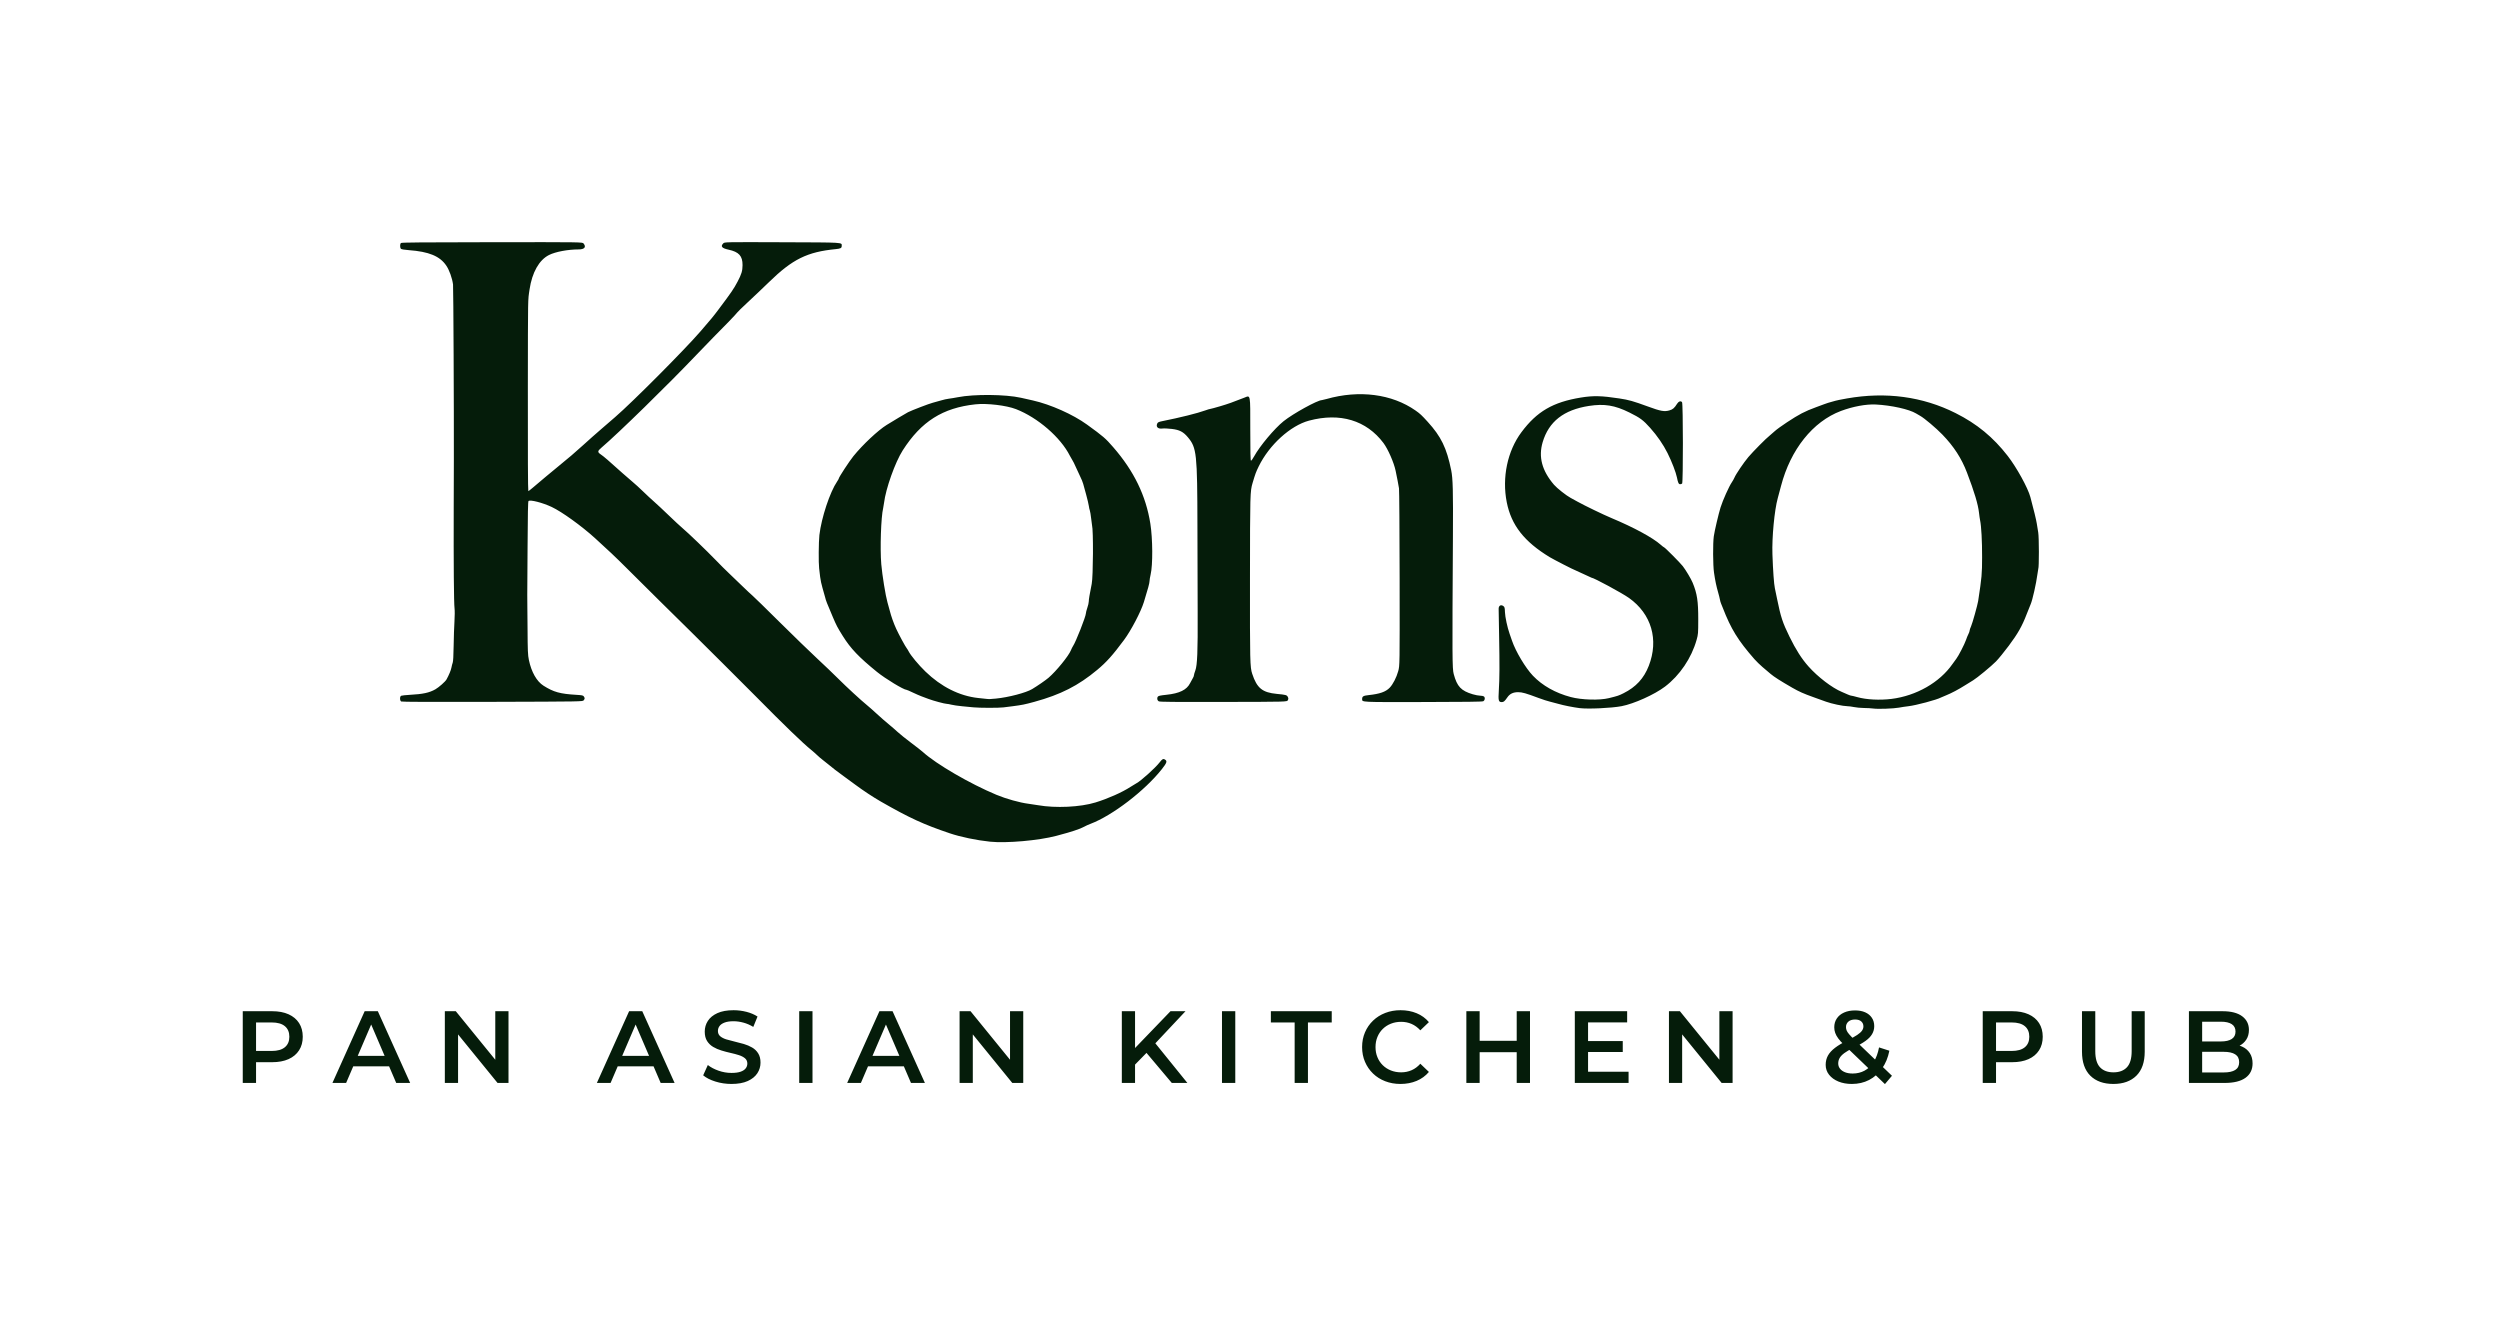
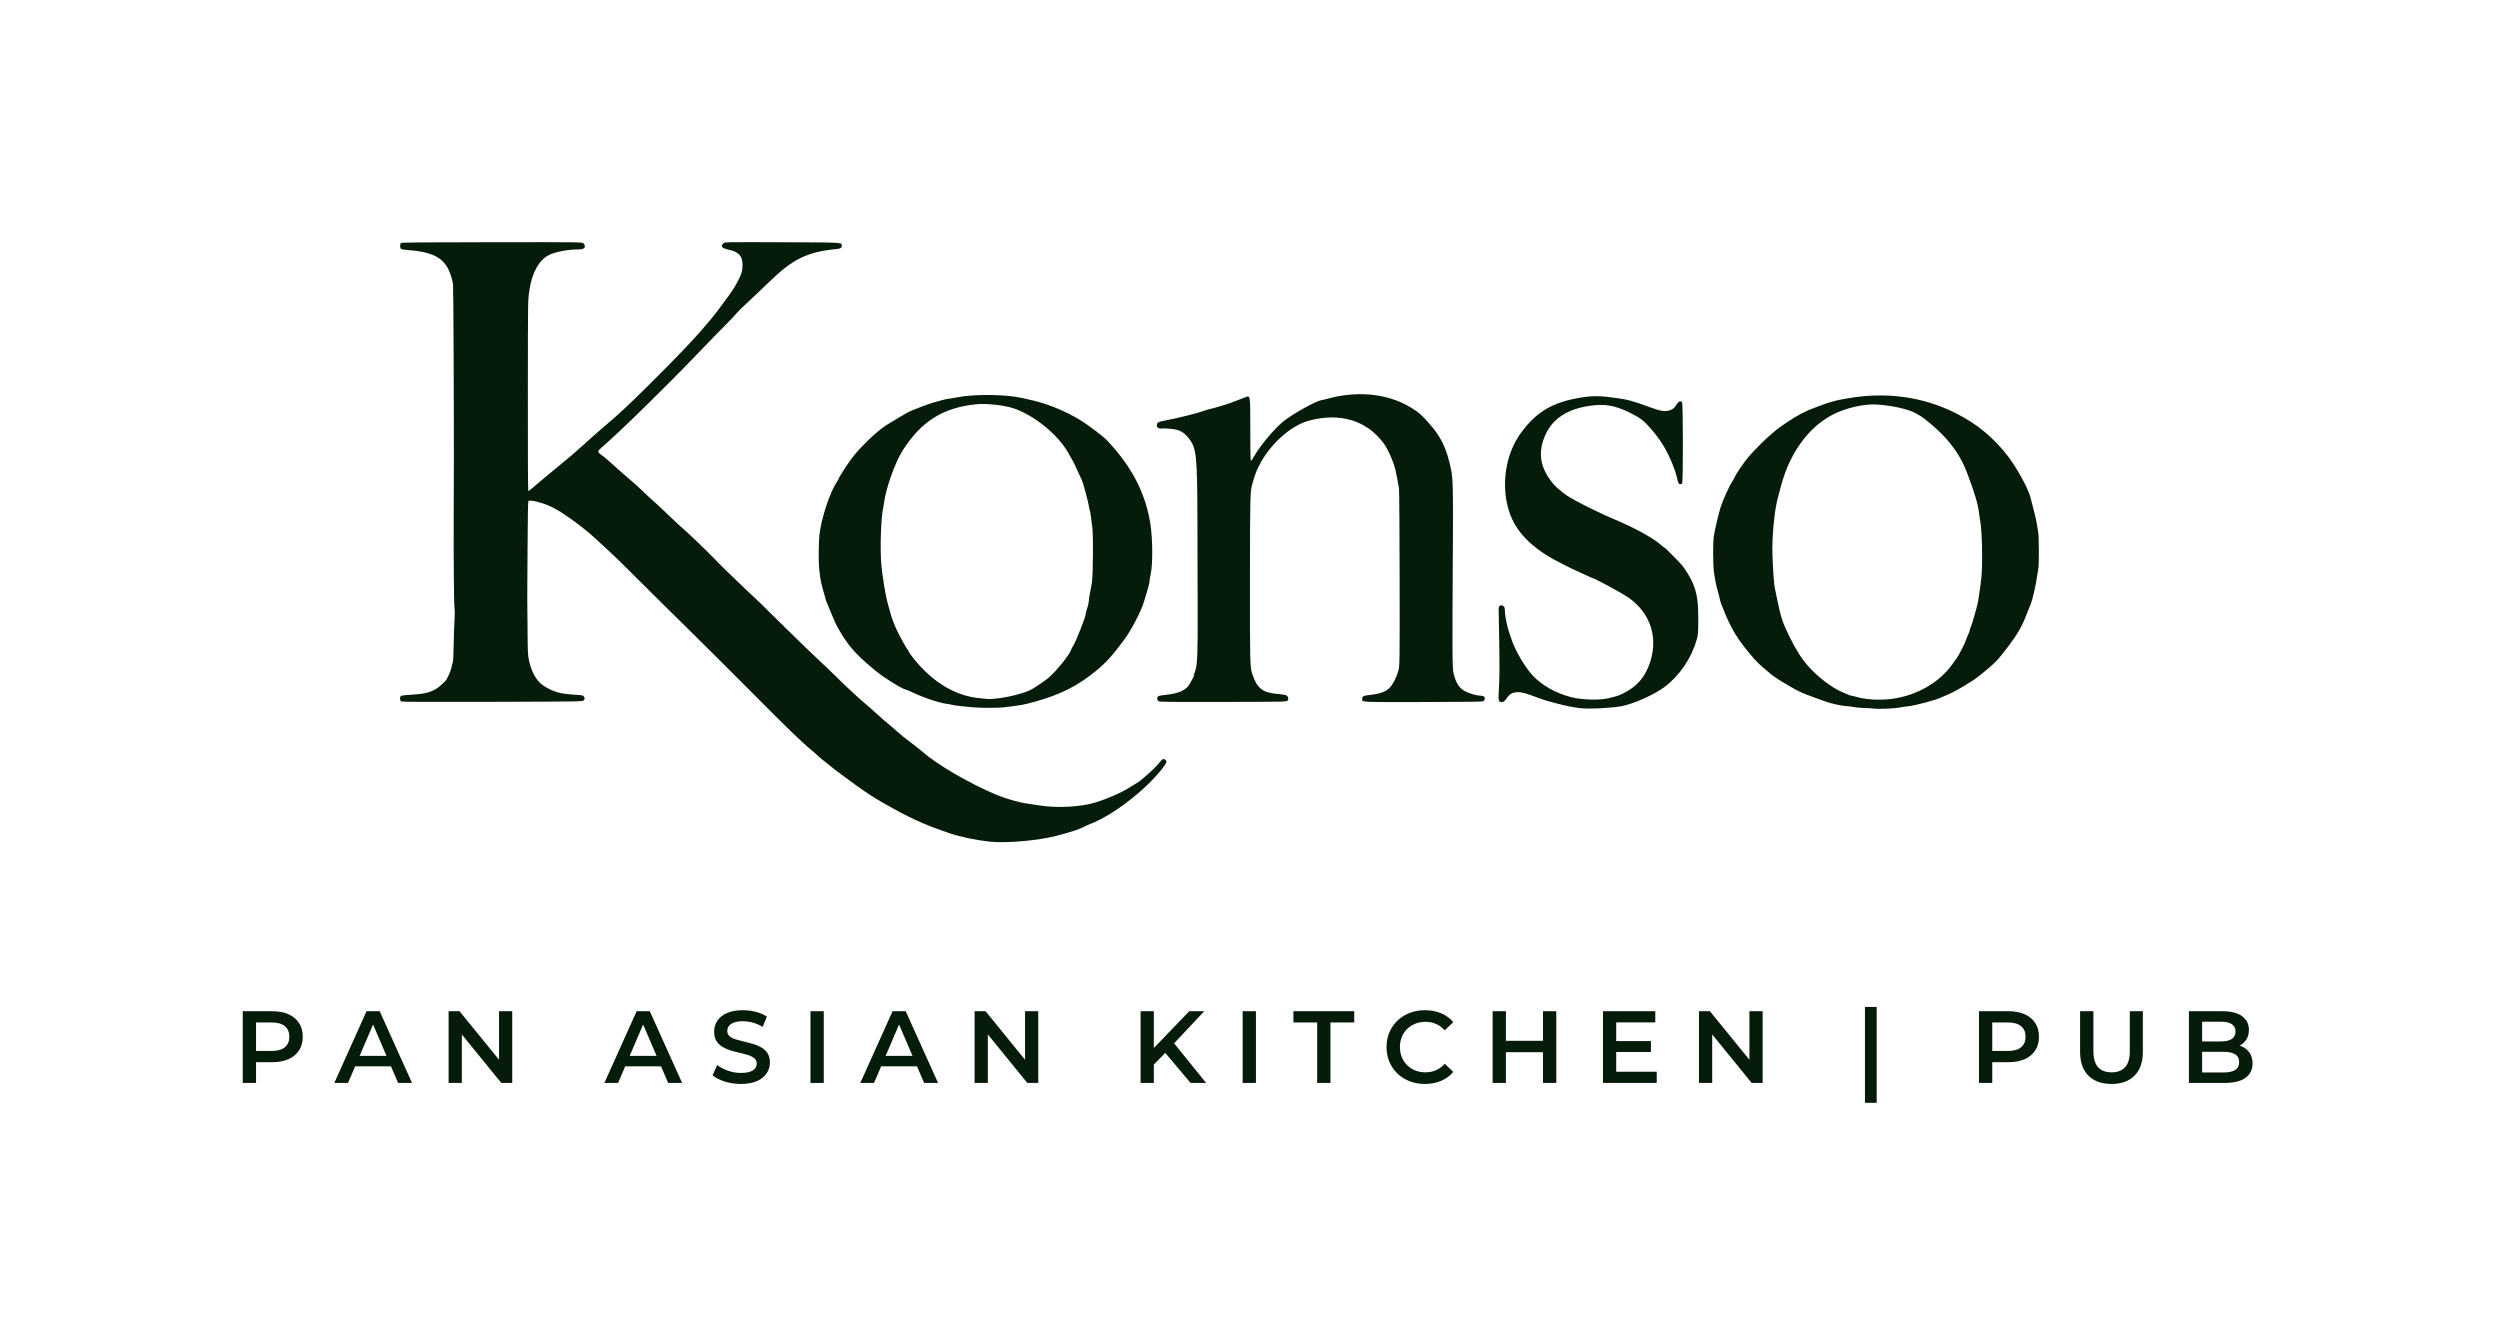
<svg xmlns="http://www.w3.org/2000/svg" viewBox="105 350 1070 565" width="1070" height="565">
  <path transform="translate(260 440)" fill="#051C0A" fill-rule="evenodd" d="M268.75 270.24 C262.92 269.63 256.16 268.23 251.43 266.63 C240.30 262.87 234.21 260.07 222.00 253.07 C218.72 251.19 214.41 248.34 211.02 245.82 C209.59 244.75 207.55 243.26 206.49 242.50 C204.03 240.75 200.64 238.15 199.48 237.12 C198.99 236.69 197.98 235.88 197.23 235.33 C196.49 234.77 195.37 233.83 194.76 233.22 C194.14 232.62 193.01 231.62 192.24 231.00 C188.63 228.09 180.80 220.53 168.58 208.16 C164.50 204.03 143.81 183.41 140.75 180.42 C135.58 175.37 119.15 159.11 113.14 153.10 C108.88 148.83 104.75 144.92 99.62 140.29 C93.80 135.02 85.47 129.03 81.12 126.98 C77.21 125.14 71.88 123.77 71.20 124.45 C70.98 124.67 70.88 129.57 70.80 144.19 C70.75 154.88 70.69 164.07 70.67 164.62 C70.66 165.18 70.67 167.65 70.71 170.12 C70.74 172.60 70.78 176.59 70.79 179.00 C70.84 188.48 70.92 190.38 71.36 192.47 C72.44 197.65 74.72 201.64 77.62 203.48 C81.96 206.22 84.67 206.97 91.69 207.39 C94.17 207.54 94.55 207.62 94.88 208.08 C95.36 208.77 95.35 209.08 94.81 209.73 C94.38 210.27 94.38 210.27 55.80 210.39 C29.46 210.46 17.06 210.42 16.73 210.24 C16.08 209.89 16.05 208.12 16.69 207.79 C16.93 207.67 18.59 207.49 20.38 207.39 C26.01 207.09 28.76 206.50 31.35 205.02 C32.88 204.14 35.59 201.74 36.11 200.80 C37.17 198.87 38.00 196.88 38.22 195.70 C38.35 194.97 38.60 194.04 38.76 193.62 C38.96 193.13 39.10 190.63 39.16 186.38 C39.21 182.80 39.37 178.12 39.51 175.97 C39.65 173.65 39.67 171.36 39.54 170.34 C39.26 168.08 39.12 151.52 39.19 127.25 C39.22 116.46 39.25 107.23 39.25 106.75 C39.30 85.97 39.05 32.92 38.90 31.75 C38.54 29.05 37.31 25.60 36.01 23.69 C33.28 19.63 28.58 17.69 19.96 17.06 C18.22 16.93 16.88 16.71 16.64 16.52 C16.14 16.10 16.12 14.42 16.62 14.00 C16.91 13.77 25.52 13.69 55.64 13.66 C94.29 13.62 94.29 13.62 94.77 14.22 C96.00 15.73 95.16 16.75 92.67 16.75 C88.03 16.76 82.76 17.75 79.98 19.14 C75.75 21.26 72.73 26.60 71.65 33.88 C70.92 38.81 70.97 35.84 70.92 75.75 C70.88 103.76 70.96 120.04 71.12 120.20 C71.17 120.25 72.05 119.58 73.06 118.71 C75.71 116.44 81.45 111.63 83.62 109.88 C88.21 106.16 91.39 103.44 94.75 100.37 C96.74 98.55 100.18 95.49 102.40 93.59 C104.61 91.68 107.25 89.40 108.27 88.52 C115.77 82.04 137.95 59.76 144.78 51.86 C149.53 46.37 150.24 45.51 152.51 42.48 C158.08 35.07 159.03 33.67 160.70 30.51 C162.37 27.33 162.79 25.95 162.81 23.50 C162.84 19.56 161.27 17.81 156.78 16.85 C153.94 16.24 153.29 15.44 154.57 14.16 C155.14 13.59 155.14 13.59 179.75 13.68 C206.85 13.78 205.25 13.68 205.25 15.28 C205.25 16.17 204.78 16.42 202.74 16.62 C190.52 17.80 184.19 20.92 174.14 30.73 C171.65 33.15 167.57 37.03 165.06 39.35 C162.55 41.68 160.50 43.68 160.50 43.79 C160.50 43.99 154.31 50.43 150.22 54.48 C149.17 55.52 146.07 58.74 143.32 61.62 C130.79 74.79 109.59 95.51 102.43 101.59 C100.67 103.09 100.64 103.50 102.25 104.58 C103.40 105.35 105.48 107.14 111.46 112.53 C112.74 113.68 114.66 115.34 115.71 116.21 C116.76 117.08 118.81 118.94 120.25 120.35 C121.69 121.76 123.83 123.74 125.00 124.76 C126.17 125.78 128.98 128.41 131.25 130.60 C133.52 132.79 136.12 135.21 137.04 135.98 C139.51 138.05 147.39 145.63 151.25 149.63 C153.11 151.56 155.64 154.09 156.88 155.24 C158.11 156.40 160.70 158.88 162.62 160.76 C164.55 162.63 166.57 164.53 167.12 164.98 C167.68 165.43 172.91 170.54 178.75 176.34 C184.60 182.13 191.80 189.12 194.75 191.85 C197.71 194.59 201.71 198.42 203.64 200.35 C207.24 203.95 213.52 209.74 215.99 211.74 C216.75 212.35 218.67 214.04 220.25 215.50 C221.83 216.96 224.08 218.93 225.25 219.88 C226.42 220.83 228.19 222.36 229.19 223.29 C230.19 224.21 232.78 226.29 234.94 227.91 C237.11 229.53 239.38 231.31 240.00 231.87 C245.76 237.08 260.12 245.43 271.46 250.17 C275.61 251.90 281.47 253.54 285.12 254.00 C286.23 254.14 288.06 254.42 289.21 254.62 C296.83 255.96 307.33 255.46 313.88 253.45 C319.27 251.79 325.28 249.12 328.88 246.77 C329.84 246.14 330.99 245.44 331.44 245.21 C333.28 244.26 339.45 238.70 341.26 236.37 C342.46 234.81 342.86 234.60 343.66 235.13 C344.65 235.77 344.40 236.51 342.23 239.25 C334.96 248.44 321.11 259.05 311.74 262.60 C310.85 262.93 309.61 263.49 308.99 263.85 C307.22 264.84 303.52 266.05 297.12 267.74 C289.48 269.76 275.75 270.96 268.75 270.24 Z M646.75 213.25 C645.99 213.14 644.19 213.03 642.75 213.02 C641.31 213.00 639.39 212.82 638.50 212.62 C637.61 212.43 636.31 212.26 635.62 212.25 C633.80 212.23 628.94 211.20 626.50 210.31 C625.33 209.89 622.97 209.04 621.25 208.42 C616.87 206.86 615.01 206.02 612.08 204.34 C606.88 201.34 604.33 199.71 602.83 198.44 C601.98 197.72 600.41 196.38 599.33 195.47 C598.26 194.55 596.70 193.04 595.87 192.09 C588.84 184.05 585.88 179.25 582.34 170.12 C582.12 169.57 581.80 168.77 581.62 168.34 C581.43 167.90 581.21 167.12 581.12 166.59 C581.03 166.06 580.70 164.72 580.38 163.62 C579.62 161.01 579.09 158.51 578.60 155.12 C578.13 151.91 578.08 142.48 578.51 139.50 C578.85 137.15 580.54 129.96 581.39 127.20 C582.34 124.15 585.03 118.14 586.24 116.39 C586.63 115.82 587.12 114.95 587.33 114.45 C587.96 112.93 591.29 108.01 593.30 105.62 C595.27 103.29 601.06 97.44 602.38 96.47 C602.79 96.16 603.74 95.33 604.50 94.62 C606.23 93.01 613.15 88.43 616.12 86.92 C618.35 85.80 619.59 85.27 622.25 84.29 C623.01 84.02 624.54 83.45 625.65 83.03 C626.77 82.61 628.19 82.15 628.81 82.02 C629.43 81.88 630.21 81.66 630.55 81.53 C630.90 81.40 633.13 80.95 635.52 80.53 C652.16 77.60 667.89 79.72 682.00 86.81 C691.12 91.39 698.09 97.12 704.31 105.15 C708.13 110.08 712.94 118.81 714.00 122.75 C715.39 127.90 716.54 132.66 716.74 134.06 C716.86 134.92 717.14 136.64 717.36 137.88 C717.72 139.92 717.74 152.91 717.38 153.49 C717.33 153.57 717.17 154.59 717.02 155.76 C716.51 159.71 714.90 166.85 714.13 168.59 C713.81 169.30 713.03 171.26 712.38 172.95 C710.43 178.04 708.65 181.16 704.76 186.38 C702.81 188.99 700.35 192.01 699.29 193.09 C697.36 195.07 691.13 200.21 689.50 201.17 C689.02 201.45 687.56 202.36 686.25 203.18 C683.29 205.06 680.15 206.72 677.89 207.62 C676.94 207.99 675.98 208.40 675.77 208.52 C673.96 209.51 664.99 211.91 661.75 212.27 C660.58 212.40 658.78 212.67 657.75 212.87 C655.50 213.30 648.67 213.54 646.75 213.25 Z M521.12 213.08 C518.44 212.75 514.07 211.88 512.03 211.27 C510.71 210.88 509.01 210.43 508.25 210.27 C507.49 210.12 505.36 209.42 503.50 208.73 C498.04 206.69 496.52 206.26 494.77 206.25 C492.64 206.25 491.20 206.94 490.16 208.46 C488.99 210.15 488.58 210.50 487.76 210.50 C486.38 210.50 486.22 209.87 486.49 205.61 C486.82 200.27 486.85 194.64 486.62 182.25 C486.51 176.27 486.42 170.99 486.42 170.53 C486.42 169.16 487.47 168.62 488.50 169.45 C488.98 169.83 489.06 170.18 489.12 172.01 C489.18 174.04 490.16 178.57 491.11 181.25 C491.33 181.87 491.79 183.20 492.14 184.22 C493.72 188.86 497.92 195.89 501.09 199.21 C505.12 203.43 510.73 206.60 517.25 208.33 C521.93 209.58 529.58 209.80 533.62 208.80 C537.49 207.84 537.82 207.73 539.88 206.70 C545.18 204.05 548.57 200.38 550.67 195.00 C555.04 183.80 551.83 172.77 542.21 165.93 C539.24 163.82 527.09 157.25 526.15 157.25 C526.10 157.25 524.52 156.52 522.63 155.63 C520.75 154.73 519.15 154.00 519.07 154.00 C518.77 154.00 509.91 149.45 508.29 148.47 C497.35 141.83 491.83 134.77 489.89 124.96 C487.80 114.37 490.18 103.03 496.18 94.98 C502.79 86.11 509.65 82.11 521.62 80.15 C526.92 79.29 530.44 79.37 538.05 80.53 C542.21 81.17 543.95 81.66 550.24 83.96 C555.79 86.00 557.35 86.28 559.55 85.64 C561.01 85.21 561.62 84.67 562.84 82.75 C563.48 81.74 564.42 81.47 564.92 82.15 C565.38 82.77 565.41 116.49 564.95 116.95 C564.79 117.11 564.40 117.25 564.11 117.25 C563.47 117.25 563.17 116.61 562.74 114.38 C562.32 112.22 560.48 107.46 558.69 103.89 C556.86 100.24 554.31 96.54 551.26 93.12 C548.31 89.81 547.00 88.84 542.38 86.55 C536.12 83.44 531.64 82.72 525.05 83.74 C514.28 85.42 507.88 90.43 505.26 99.25 C503.39 105.56 504.95 111.45 510.12 117.48 C511.35 118.92 515.45 122.16 517.21 123.08 C517.57 123.28 518.94 124.03 520.25 124.75 C523.44 126.51 531.20 130.26 534.76 131.75 C544.33 135.76 552.37 140.12 555.78 143.15 C556.46 143.76 557.10 144.25 557.21 144.25 C557.53 144.25 564.06 150.81 565.22 152.30 C566.53 153.98 568.79 157.78 569.47 159.44 C571.37 164.06 571.86 167.30 571.85 175.12 C571.84 181.18 571.82 181.45 571.15 183.84 C568.96 191.64 563.93 199.09 557.62 203.87 C553.16 207.26 544.30 211.25 539.00 212.25 C534.65 213.07 524.76 213.53 521.12 213.08 Z M261.62 212.74 C260.66 212.64 258.47 212.43 256.75 212.27 C255.03 212.11 252.99 211.81 252.21 211.61 C251.44 211.41 250.54 211.25 250.21 211.25 C249.37 211.25 244.43 209.92 242.38 209.14 C241.41 208.77 240.06 208.27 239.38 208.02 C238.69 207.77 237.03 207.04 235.69 206.41 C234.36 205.77 233.15 205.25 233.00 205.25 C231.79 205.25 223.91 200.47 220.34 197.57 C212.57 191.25 209.08 187.59 205.74 182.25 C203.39 178.49 203.02 177.77 201.48 174.17 C198.80 167.86 198.52 167.15 198.15 165.62 C197.95 164.80 197.44 163.01 197.03 161.65 C196.61 160.28 196.16 158.15 196.02 156.90 C195.88 155.65 195.69 154.01 195.59 153.25 C195.30 150.98 195.38 141.81 195.70 139.00 C196.57 131.57 200.20 120.61 203.29 116.08 C203.68 115.51 204.00 114.94 204.00 114.81 C204.00 114.29 208.49 107.43 210.25 105.25 C214.25 100.31 220.79 94.17 224.49 91.88 C226.91 90.37 232.89 86.81 233.63 86.43 C235.22 85.62 242.73 82.74 244.27 82.36 C245.15 82.14 246.72 81.70 247.75 81.39 C248.78 81.07 250.30 80.73 251.12 80.64 C251.95 80.54 253.69 80.26 255.00 80.00 C261.90 78.64 275.38 78.76 282.00 80.25 C283.31 80.54 285.58 81.05 287.06 81.39 C294.67 83.11 304.26 87.39 310.25 91.73 C317.28 96.83 318.13 97.56 321.47 101.41 C330.35 111.62 335.45 122.13 337.35 134.12 C338.37 140.62 338.44 151.80 337.47 155.88 C337.22 156.97 337.00 158.25 337.00 158.72 C337.00 159.55 336.32 162.08 334.59 167.66 C333.32 171.79 329.08 179.89 326.08 183.91 C321.24 190.43 318.57 193.41 314.59 196.72 C306.51 203.46 298.96 207.30 287.72 210.38 C283.53 211.53 282.47 211.74 278.38 212.27 C277.14 212.42 275.39 212.65 274.50 212.76 C272.55 213.02 264.08 213.00 261.62 212.74 Z M341.00 210.18 C340.28 209.82 340.07 208.85 340.56 208.17 C340.82 207.81 341.56 207.65 344.20 207.37 C349.86 206.78 352.94 205.26 354.38 202.36 C354.80 201.52 355.33 200.54 355.57 200.18 C355.81 199.81 356.00 199.30 356.00 199.04 C356.00 198.78 356.27 197.84 356.60 196.97 C357.44 194.73 357.68 188.80 357.60 172.00 C357.57 164.64 357.53 148.16 357.50 135.38 C357.44 104.02 357.19 101.68 353.43 97.17 C351.47 94.82 349.83 93.97 346.52 93.58 C344.93 93.40 343.16 93.31 342.59 93.40 C340.72 93.67 339.70 92.81 340.24 91.41 C340.49 90.76 340.84 90.57 342.50 90.24 C350.11 88.72 357.61 86.85 360.88 85.65 C361.84 85.30 362.80 85.01 363.02 85.01 C363.24 85.00 365.15 84.49 367.27 83.86 C370.65 82.86 372.65 82.15 377.55 80.21 C380.28 79.13 380.12 78.33 380.12 93.83 C380.12 103.61 380.20 107.11 380.41 107.18 C380.57 107.23 381.18 106.40 381.76 105.33 C384.17 100.93 390.42 93.46 394.37 90.28 C398.42 87.03 408.90 81.25 410.76 81.25 C410.93 81.25 411.81 81.04 412.72 80.78 C426.74 76.80 440.76 78.62 450.88 85.72 C452.79 87.06 453.45 87.68 456.03 90.51 C461.79 96.83 464.17 101.71 466.11 111.25 C466.83 114.78 466.97 120.01 466.85 139.75 C466.54 191.52 466.56 196.15 467.19 198.48 C468.63 203.85 470.32 205.65 475.34 207.15 C476.44 207.48 477.86 207.75 478.50 207.75 C479.13 207.75 479.85 207.90 480.10 208.07 C480.72 208.53 480.55 209.78 479.81 210.14 C479.40 210.35 472.17 210.44 454.22 210.47 C426.96 210.52 428.00 210.58 428.00 209.17 C428.00 208.05 428.50 207.75 430.75 207.51 C435.56 207.00 438.09 206.11 439.80 204.33 C441.18 202.90 442.71 199.92 443.44 197.25 C444.09 194.88 444.09 194.88 444.04 157.62 C444.01 137.14 443.89 119.76 443.77 119.00 C443.53 117.47 442.93 114.36 442.33 111.50 C441.59 107.96 439.06 102.21 437.13 99.62 C429.83 89.89 418.54 86.49 405.27 90.03 C397.30 92.16 388.23 100.41 383.73 109.62 C382.52 112.11 382.31 112.67 381.10 116.73 C380.05 120.28 380.02 121.30 379.99 157.41 C379.95 193.33 380.01 195.54 380.95 198.40 C382.97 204.52 385.27 206.40 391.50 206.99 C395.38 207.35 395.79 207.47 396.20 208.32 C396.47 208.88 396.47 209.12 396.20 209.69 C395.87 210.38 395.87 210.38 368.75 210.43 C347.43 210.48 341.49 210.42 341.00 210.18 Z M654.58 209.13 C665.19 207.80 675.15 202.11 680.65 194.22 C681.19 193.45 681.93 192.44 682.29 191.97 C683.22 190.79 685.85 185.68 686.46 183.88 C686.73 183.05 687.19 181.93 687.48 181.38 C687.77 180.84 688.00 180.16 688.00 179.88 C688.00 179.60 688.28 178.78 688.62 178.05 C689.17 176.88 691.39 168.93 691.65 167.25 C693.22 156.88 693.32 155.76 693.34 148.50 C693.36 141.68 693.01 135.15 692.49 132.75 C692.36 132.13 692.14 130.64 692.01 129.43 C691.62 125.88 690.01 120.50 686.87 112.28 C684.53 106.15 681.26 101.09 676.32 95.98 C673.63 93.20 668.64 88.99 666.85 87.99 C666.32 87.70 665.52 87.23 665.08 86.96 C662.14 85.17 654.57 83.48 647.88 83.13 C643.76 82.91 638.01 83.98 632.90 85.90 C620.88 90.44 611.35 102.38 607.27 118.02 C606.82 119.73 606.19 122.08 605.87 123.25 C604.46 128.34 603.35 140.06 603.60 147.25 C603.84 154.25 604.26 160.00 604.64 161.75 C604.84 162.64 605.27 164.73 605.60 166.38 C607.15 174.03 607.96 176.49 610.87 182.43 C613.63 188.07 616.10 191.95 619.06 195.27 C623.06 199.76 629.13 204.40 633.28 206.13 C634.16 206.50 635.35 207.02 635.92 207.28 C636.50 207.54 637.14 207.75 637.35 207.75 C637.56 207.75 638.72 208.03 639.93 208.37 C643.80 209.46 649.52 209.76 654.58 209.13 Z M271.29 208.99 C276.63 208.47 284.17 206.49 286.75 204.93 C289.08 203.53 292.52 201.16 293.78 200.08 C297.05 197.28 302.40 190.72 303.35 188.32 C303.62 187.66 304.02 186.84 304.26 186.50 C305.44 184.79 309.74 173.85 309.76 172.54 C309.76 172.17 310.04 171.09 310.38 170.12 C310.72 169.16 311.00 167.93 311.00 167.38 C311.00 166.50 311.31 164.66 312.26 159.86 C312.89 156.72 312.99 136.80 312.39 134.79 C312.33 134.56 312.15 133.21 312.00 131.79 C311.84 130.37 311.60 128.90 311.46 128.54 C311.31 128.17 311.11 127.26 311.01 126.50 C310.90 125.74 310.40 123.61 309.89 121.75 C309.38 119.89 308.80 117.80 308.61 117.09 C308.42 116.38 307.82 114.90 307.26 113.81 C306.71 112.71 305.86 110.88 305.38 109.75 C304.89 108.62 304.29 107.40 304.03 107.04 C303.77 106.67 303.27 105.78 302.90 105.06 C298.93 97.18 289.18 88.74 279.83 85.10 C275.72 83.51 267.39 82.52 262.50 83.05 C248.49 84.56 239.28 90.39 231.38 102.74 C228.13 107.81 224.10 119.14 223.36 125.28 C223.27 126.02 223.11 127.02 222.99 127.50 C222.07 131.29 221.62 144.77 222.19 151.50 C222.58 156.11 224.04 165.08 224.83 167.79 C225.17 168.94 225.61 170.55 225.82 171.38 C226.42 173.76 227.46 176.70 228.57 179.12 C229.66 181.51 232.56 186.87 233.11 187.50 C233.29 187.71 233.64 188.27 233.88 188.75 C234.78 190.53 238.08 194.51 241.06 197.40 C247.79 203.93 255.63 207.87 263.62 208.74 C265.00 208.89 266.46 209.05 266.88 209.09 C268.35 209.26 268.73 209.25 271.29 208.99 Z" />
-   <path transform="translate(195 775)" fill="#051C0A" fill-rule="nonzero" d="M13.90 38.50V7.80H26.50Q30.57 7.80 33.50 9.11Q36.42 10.42 38.00 12.87Q39.58 15.33 39.58 18.73Q39.58 22.09 38.00 24.54Q36.42 27.00 33.50 28.31Q30.57 29.62 26.50 29.62H17.05L19.59 26.99V38.50ZM19.59 27.59 17.05 24.81H26.27Q30.02 24.81 31.93 23.21Q33.84 21.62 33.84 18.73Q33.84 15.80 31.93 14.21Q30.02 12.61 26.27 12.61H17.05L19.59 9.83Z M52.28 38.50 66.08 7.80H71.71L85.55 38.50H79.58L67.73 10.84H70.00L58.14 38.50ZM58.66 31.39 60.18 26.92H76.75L78.31 31.39Z M100.39 38.50V7.80H105.08L124.32 31.45H121.98V7.80H127.64V38.50H122.95L103.71 14.85H106.05V38.50Z M165.46 38.50 179.26 7.80H184.89L198.73 38.50H192.77L180.91 10.84H183.19L171.33 38.50ZM171.84 31.39 173.36 26.92H189.93L191.49 31.39Z M223.07 38.93Q219.48 38.93 216.19 37.90Q212.90 36.87 210.96 35.24L212.95 30.83Q214.80 32.29 217.52 33.25Q220.24 34.21 223.08 34.21Q225.49 34.21 226.98 33.69Q228.46 33.17 229.16 32.26Q229.86 31.35 229.86 30.21Q229.86 28.81 228.87 27.96Q227.87 27.12 226.26 26.60Q224.65 26.08 222.70 25.65Q220.75 25.22 218.80 24.62Q216.84 24.03 215.23 23.08Q213.63 22.12 212.63 20.56Q211.63 18.99 211.63 16.53Q211.63 14.03 212.96 11.95Q214.30 9.87 217.04 8.62Q219.78 7.37 223.98 7.37Q226.75 7.37 229.47 8.06Q232.19 8.76 234.22 10.08L232.41 14.52Q230.36 13.27 228.17 12.68Q225.99 12.09 223.93 12.09Q221.60 12.09 220.11 12.66Q218.62 13.23 217.95 14.16Q217.27 15.10 217.27 16.27Q217.27 17.67 218.26 18.52Q219.26 19.36 220.87 19.86Q222.48 20.35 224.43 20.80Q226.39 21.25 228.34 21.82Q230.29 22.40 231.90 23.33Q233.51 24.26 234.50 25.83Q235.50 27.39 235.50 29.81Q235.50 32.27 234.15 34.35Q232.79 36.43 230.04 37.68Q227.28 38.93 223.07 38.93Z M252.06 38.50V7.80H257.75V38.50Z M272.59 38.50 286.39 7.80H292.02L305.86 38.50H299.90L288.04 10.84H290.32L278.46 38.50ZM278.97 31.39 280.49 26.92H297.06L298.62 31.39Z M320.70 38.50V7.80H325.39L344.63 31.45H342.29V7.80H347.95V38.50H343.26L324.02 14.85H326.36V38.50Z M395.19 31.27 394.89 24.50 410.97 7.80H417.39L404.03 22.02L400.84 25.49ZM390.14 38.50V7.80H395.80V38.50ZM411.53 38.50 399.75 24.51 403.52 20.34 418.20 38.50Z M433.01 38.50V7.80H438.70V38.50Z M464.11 38.50V12.62H453.93V7.80H479.98V12.62H469.80V38.50Z M509.40 38.93Q505.87 38.93 502.87 37.77Q499.86 36.61 497.66 34.48Q495.45 32.35 494.22 29.47Q492.98 26.59 492.98 23.15Q492.98 19.71 494.22 16.83Q495.45 13.95 497.68 11.82Q499.90 9.69 502.91 8.53Q505.91 7.37 509.44 7.37Q513.19 7.37 516.32 8.66Q519.44 9.95 521.57 12.47L517.90 15.98Q516.23 14.15 514.17 13.25Q512.10 12.34 509.70 12.34Q507.31 12.34 505.31 13.14Q503.31 13.93 501.83 15.38Q500.35 16.83 499.54 18.81Q498.72 20.78 498.72 23.15Q498.72 25.52 499.54 27.49Q500.35 29.47 501.83 30.92Q503.31 32.37 505.31 33.16Q507.31 33.96 509.70 33.96Q512.10 33.96 514.17 33.05Q516.23 32.15 517.90 30.28L521.57 33.79Q519.44 36.31 516.32 37.62Q513.19 38.93 509.40 38.93Z M559.15 38.50V7.80H564.84V38.50ZM537.60 38.50V7.80H543.29V38.50ZM542.81 25.35V20.47H559.58V25.35Z M584.02 38.50V7.80H606.42V12.59H589.69V33.71H607.03V38.50ZM589.26 25.25V20.58H604.54V25.25Z M624.31 38.50V7.80H629.00L648.24 31.45H645.89V7.80H651.55V38.50H646.86L627.62 14.85H629.96V38.50Z M716.75 38.99 699.22 22.15Q697.69 20.69 696.78 19.46Q695.87 18.23 695.47 17.08Q695.06 15.92 695.06 14.68Q695.06 12.53 696.16 10.90Q697.25 9.26 699.27 8.36Q701.29 7.46 703.98 7.46Q706.47 7.46 708.30 8.27Q710.12 9.08 711.14 10.59Q712.17 12.10 712.17 14.20Q712.17 16.03 711.26 17.59Q710.36 19.15 708.39 20.55Q706.43 21.96 703.20 23.50Q700.76 24.69 699.36 25.73Q697.96 26.78 697.36 27.83Q696.76 28.89 696.76 30.16Q696.76 31.43 697.53 32.41Q698.30 33.38 699.69 33.93Q701.07 34.47 702.95 34.47Q705.78 34.47 708.07 33.22Q710.37 31.97 711.95 29.47Q713.54 26.96 714.23 23.29L718.65 24.71Q717.76 29.15 715.51 32.33Q713.25 35.52 709.97 37.23Q706.68 38.93 702.59 38.93Q699.36 38.93 696.83 37.89Q694.30 36.84 692.84 34.99Q691.39 33.15 691.39 30.76Q691.39 28.56 692.35 26.80Q693.32 25.04 695.42 23.44Q697.51 21.85 700.84 20.22Q703.42 18.93 704.88 17.96Q706.34 16.99 706.94 16.12Q707.54 15.26 707.54 14.30Q707.54 12.99 706.62 12.17Q705.70 11.35 703.98 11.35Q702.13 11.35 701.11 12.25Q700.08 13.16 700.08 14.59Q700.08 15.34 700.36 16.03Q700.64 16.73 701.40 17.62Q702.16 18.51 703.55 19.87L719.76 35.43Z M758.61 38.50V7.80H771.21Q775.28 7.80 778.21 9.11Q781.13 10.42 782.71 12.87Q784.29 15.33 784.29 18.73Q784.29 22.09 782.71 24.54Q781.13 27.00 778.21 28.31Q775.28 29.62 771.21 29.62H761.76L764.30 26.99V38.50ZM764.30 27.59 761.76 24.81H770.97Q774.73 24.81 776.64 23.21Q778.54 21.62 778.54 18.73Q778.54 15.80 776.64 14.21Q774.73 12.61 770.97 12.61H761.76L764.30 9.83Z M814.52 38.93Q808.22 38.93 804.65 35.39Q801.09 31.84 801.09 25.11V7.80H806.78V24.91Q806.78 29.64 808.81 31.80Q810.85 33.96 814.56 33.96Q818.29 33.96 820.32 31.80Q822.35 29.64 822.35 24.91V7.80H827.94V25.11Q827.94 31.84 824.38 35.39Q820.81 38.93 814.52 38.93Z M846.86 38.50V7.80H861.23Q866.75 7.80 869.65 9.96Q872.54 12.13 872.54 15.79Q872.54 18.23 871.40 19.97Q870.26 21.71 868.35 22.65Q866.45 23.59 864.19 23.59L864.99 22.02Q867.60 22.02 869.65 22.96Q871.71 23.89 872.90 25.70Q874.10 27.51 874.10 30.15Q874.10 34.10 871.08 36.30Q868.05 38.50 862.11 38.50ZM852.52 34.01H861.77Q864.97 34.01 866.66 32.96Q868.36 31.91 868.36 29.62Q868.36 27.32 866.66 26.25Q864.97 25.18 861.77 25.18H852.09V20.74H860.59Q863.57 20.74 865.18 19.69Q866.80 18.64 866.80 16.52Q866.80 14.38 865.18 13.33Q863.57 12.29 860.59 12.29H852.52Z" />
+   <path transform="translate(195 775)" fill="#051C0A" fill-rule="nonzero" d="M13.90 38.50V7.80H26.50Q30.57 7.80 33.50 9.11Q36.42 10.42 38.00 12.87Q39.58 15.33 39.58 18.73Q39.58 22.09 38.00 24.54Q36.42 27.00 33.50 28.31Q30.57 29.62 26.50 29.62H17.05L19.59 26.99V38.50ZM19.59 27.59 17.05 24.81H26.27Q30.02 24.81 31.93 23.21Q33.84 21.62 33.84 18.73Q33.84 15.80 31.93 14.21Q30.02 12.61 26.27 12.61H17.05L19.59 9.83Z M53.08 38.50 66.88 7.80H72.51L86.35 38.50H80.39L68.53 10.84H70.81L58.95 38.50ZM59.46 31.39 60.98 26.92H77.55L79.11 31.39Z M102.00 38.50V7.80H106.69L125.93 31.45H123.59V7.80H129.24V38.50H124.55L105.31 14.85H107.66V38.50Z M168.67 38.50 182.48 7.80H188.11L201.95 38.50H195.98L184.12 10.84H186.40L174.54 38.50ZM175.05 31.39 176.58 26.92H193.14L194.70 31.39Z M227.09 38.93Q223.50 38.93 220.21 37.90Q216.92 36.87 214.97 35.24L216.97 30.83Q218.82 32.29 221.54 33.25Q224.25 34.21 227.10 34.21Q229.51 34.21 230.99 33.69Q232.48 33.17 233.18 32.26Q233.88 31.35 233.88 30.21Q233.88 28.81 232.88 27.96Q231.89 27.12 230.28 26.60Q228.67 26.08 226.72 25.65Q224.77 25.22 222.81 24.62Q220.86 24.03 219.25 23.08Q217.64 22.12 216.64 20.56Q215.65 18.99 215.65 16.53Q215.65 14.03 216.98 11.95Q218.31 9.87 221.05 8.62Q223.80 7.37 228.00 7.37Q230.77 7.37 233.49 8.06Q236.21 8.76 238.24 10.08L236.42 14.52Q234.37 13.27 232.19 12.68Q230.00 12.09 227.95 12.09Q225.62 12.09 224.13 12.66Q222.64 13.23 221.96 14.16Q221.28 15.10 221.28 16.27Q221.28 17.67 222.28 18.52Q223.28 19.36 224.89 19.86Q226.50 20.35 228.45 20.80Q230.40 21.25 232.35 21.82Q234.30 22.40 235.91 23.33Q237.52 24.26 238.52 25.83Q239.52 27.39 239.52 29.81Q239.52 32.27 238.16 34.35Q236.81 36.43 234.05 37.68Q231.30 38.93 227.09 38.93Z M256.88 38.50V7.80H262.57V38.50Z M278.21 38.50 292.02 7.80H297.65L311.49 38.50H305.52L293.66 10.84H295.94L284.08 38.50ZM284.59 31.39 286.12 26.92H302.68L304.24 31.39Z M327.13 38.50V7.80H331.82L351.06 31.45H348.72V7.80H354.38V38.50H349.69L330.45 14.85H332.79V38.50Z M403.22 31.27 402.92 24.50 419.00 7.80H425.43L412.06 22.02L408.88 25.49ZM398.17 38.50V7.80H403.84V38.50ZM419.57 38.50 407.78 24.51 411.55 20.34 426.23 38.50Z M441.85 38.50V7.80H447.54V38.50Z M473.75 38.50V12.62H463.58V7.80H489.62V12.62H479.44V38.50Z M519.84 38.93Q516.31 38.93 513.31 37.77Q510.31 36.61 508.10 34.48Q505.89 32.35 504.66 29.47Q503.43 26.59 503.43 23.15Q503.43 19.71 504.66 16.83Q505.89 13.95 508.12 11.82Q510.35 9.69 513.35 8.53Q516.35 7.37 519.88 7.37Q523.64 7.37 526.76 8.66Q529.88 9.95 532.01 12.47L528.34 15.98Q526.68 14.15 524.61 13.25Q522.55 12.34 520.14 12.34Q517.76 12.34 515.75 13.14Q513.75 13.93 512.27 15.38Q510.79 16.83 509.98 18.81Q509.17 20.78 509.17 23.15Q509.17 25.52 509.98 27.49Q510.79 29.47 512.27 30.92Q513.75 32.37 515.75 33.16Q517.76 33.96 520.14 33.96Q522.55 33.96 524.61 33.05Q526.68 32.15 528.34 30.28L532.01 33.79Q529.88 36.31 526.76 37.62Q523.64 38.93 519.84 38.93Z M570.40 38.50V7.80H576.09V38.50ZM548.84 38.50V7.80H554.53V38.50ZM554.06 25.35V20.47H570.83V25.35Z M596.07 38.50V7.80H618.47V12.59H601.74V33.71H619.08V38.50ZM601.31 25.25V20.58H616.59V25.25Z M637.16 38.50V7.80H641.85L661.09 31.45H658.75V7.80H664.41V38.50H659.72L640.47 14.85H642.82V38.50Z M708.20 47.01V5.96H713.22V47.01Z M757.00 38.50V7.80H769.61Q773.67 7.80 776.60 9.11Q779.53 10.42 781.10 12.87Q782.68 15.33 782.68 18.73Q782.68 22.09 781.10 24.54Q779.53 27.00 776.60 28.31Q773.67 29.62 769.61 29.62H760.15L762.69 26.99V38.50ZM762.69 27.59 760.15 24.81H769.37Q773.12 24.81 775.03 23.21Q776.94 21.62 776.94 18.73Q776.94 15.80 775.03 14.21Q773.12 12.61 769.37 12.61H760.15L762.69 9.83Z M813.71 38.93Q807.41 38.93 803.85 35.39Q800.28 31.84 800.28 25.11V7.80H805.98V24.91Q805.98 29.64 808.01 31.80Q810.05 33.96 813.76 33.96Q817.48 33.96 819.51 31.80Q821.55 29.64 821.55 24.91V7.80H827.14V25.11Q827.14 31.84 823.57 35.39Q820.01 38.93 813.71 38.93Z M846.86 38.50V7.80H861.23Q866.75 7.80 869.65 9.96Q872.54 12.13 872.54 15.79Q872.54 18.23 871.40 19.97Q870.26 21.71 868.35 22.65Q866.45 23.59 864.19 23.59L864.99 22.02Q867.60 22.02 869.65 22.96Q871.71 23.89 872.90 25.70Q874.10 27.51 874.10 30.15Q874.10 34.10 871.08 36.30Q868.05 38.50 862.11 38.50ZM852.52 34.01H861.77Q864.97 34.01 866.66 32.96Q868.36 31.91 868.36 29.62Q868.36 27.32 866.66 26.25Q864.97 25.18 861.77 25.18H852.09V20.74H860.59Q863.57 20.74 865.18 19.69Q866.80 18.64 866.80 16.52Q866.80 14.38 865.18 13.33Q863.57 12.29 860.59 12.29H852.52Z" />
</svg>
